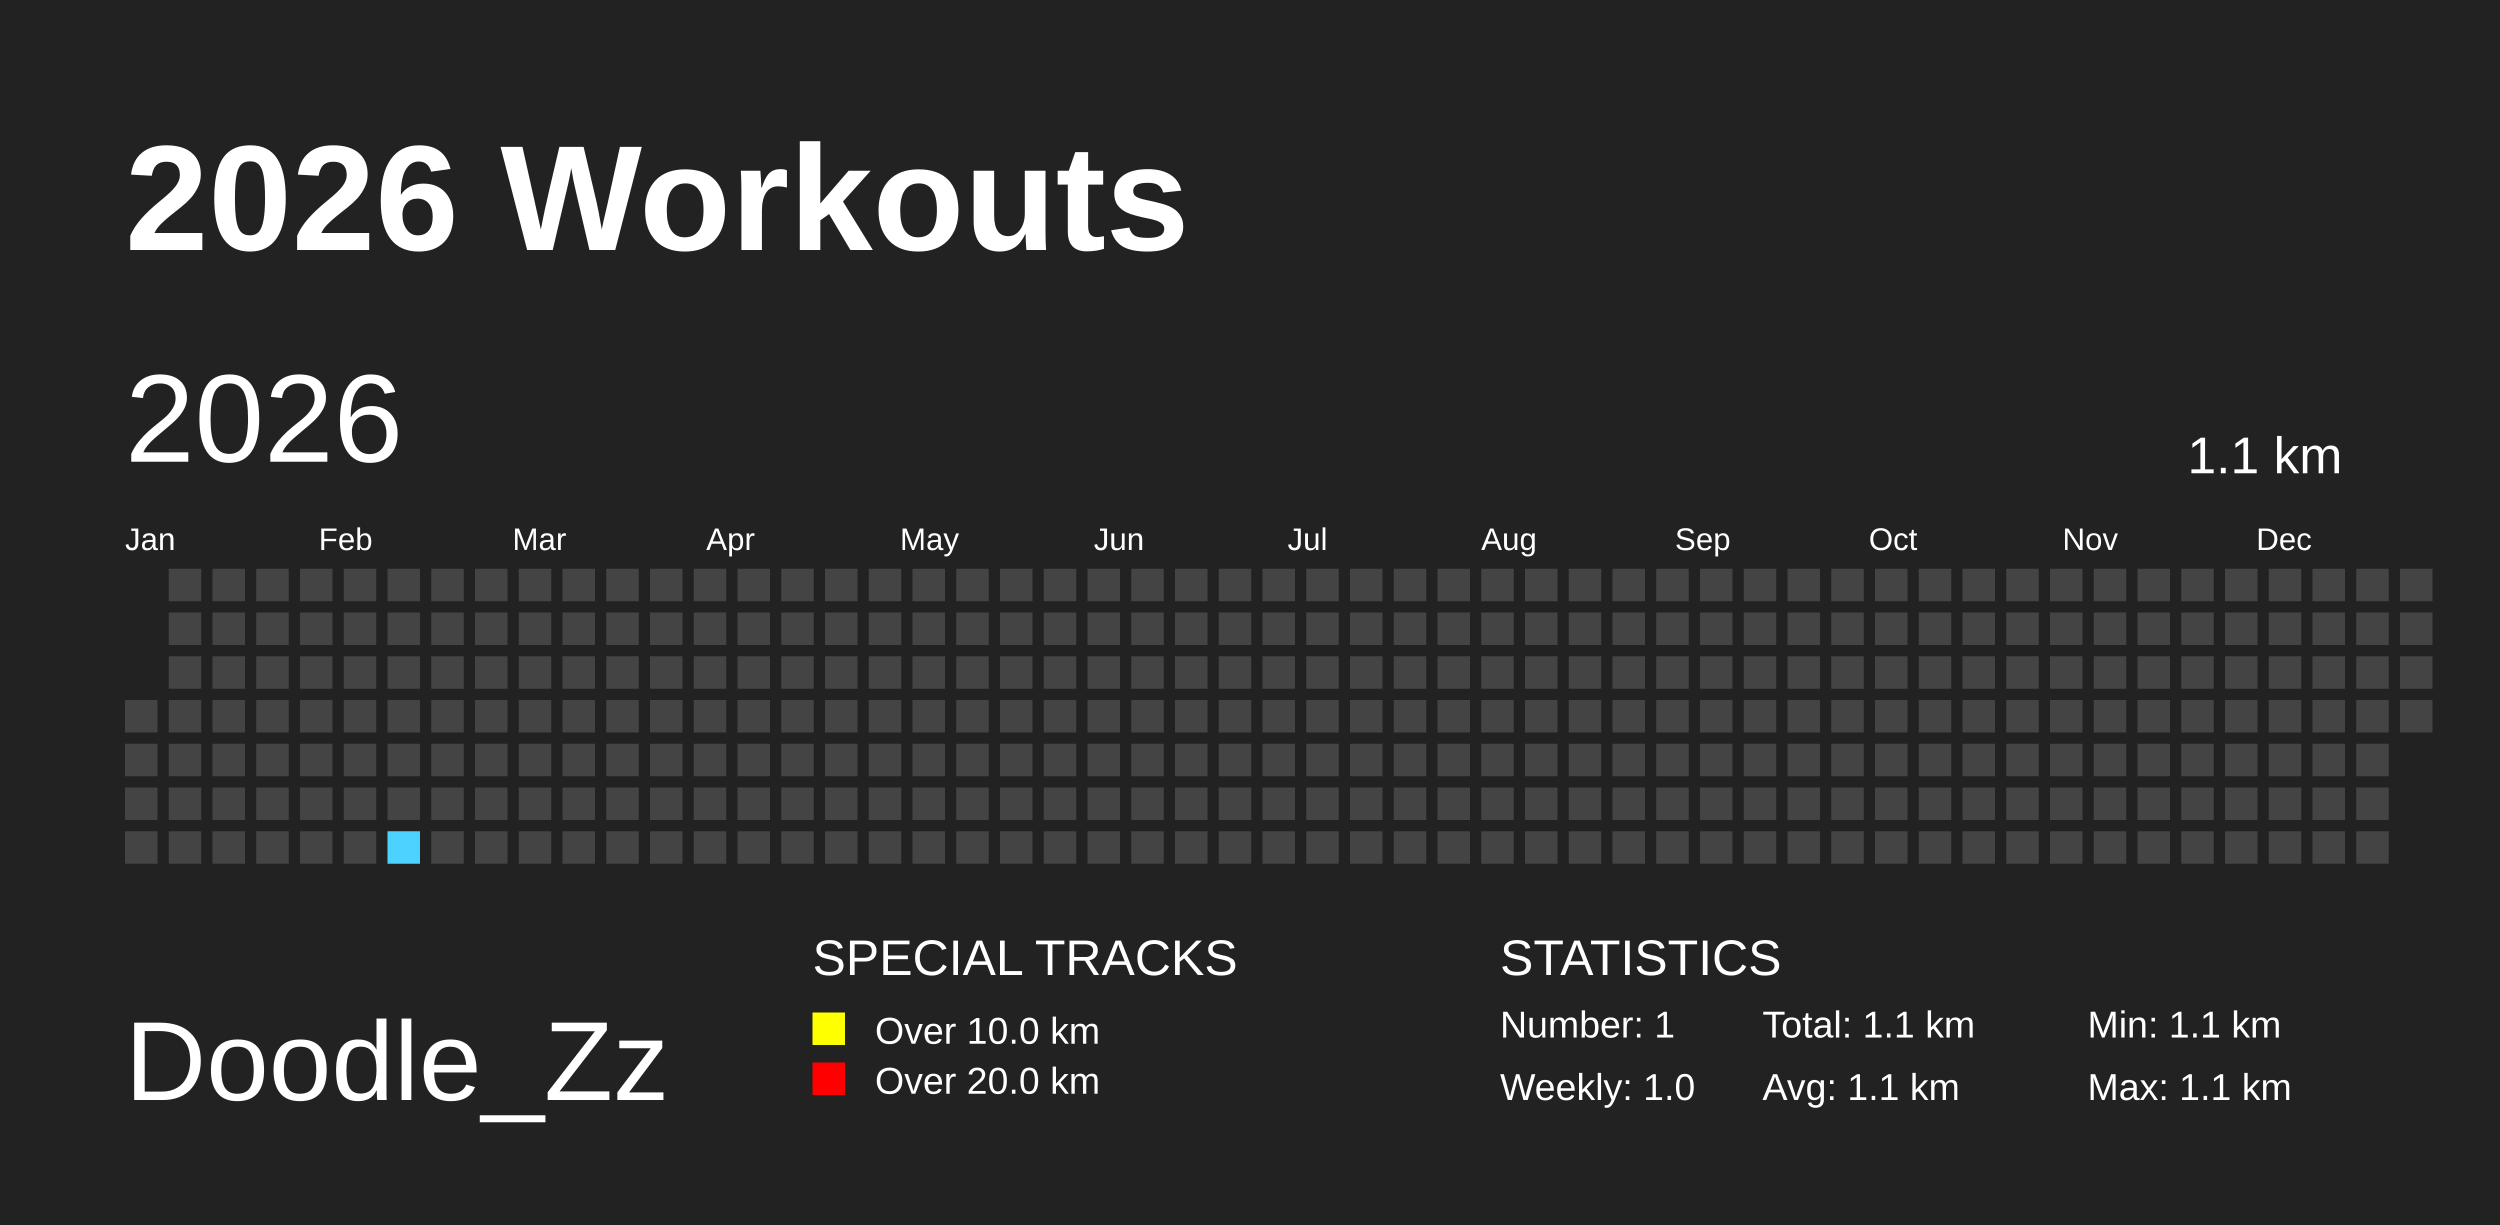
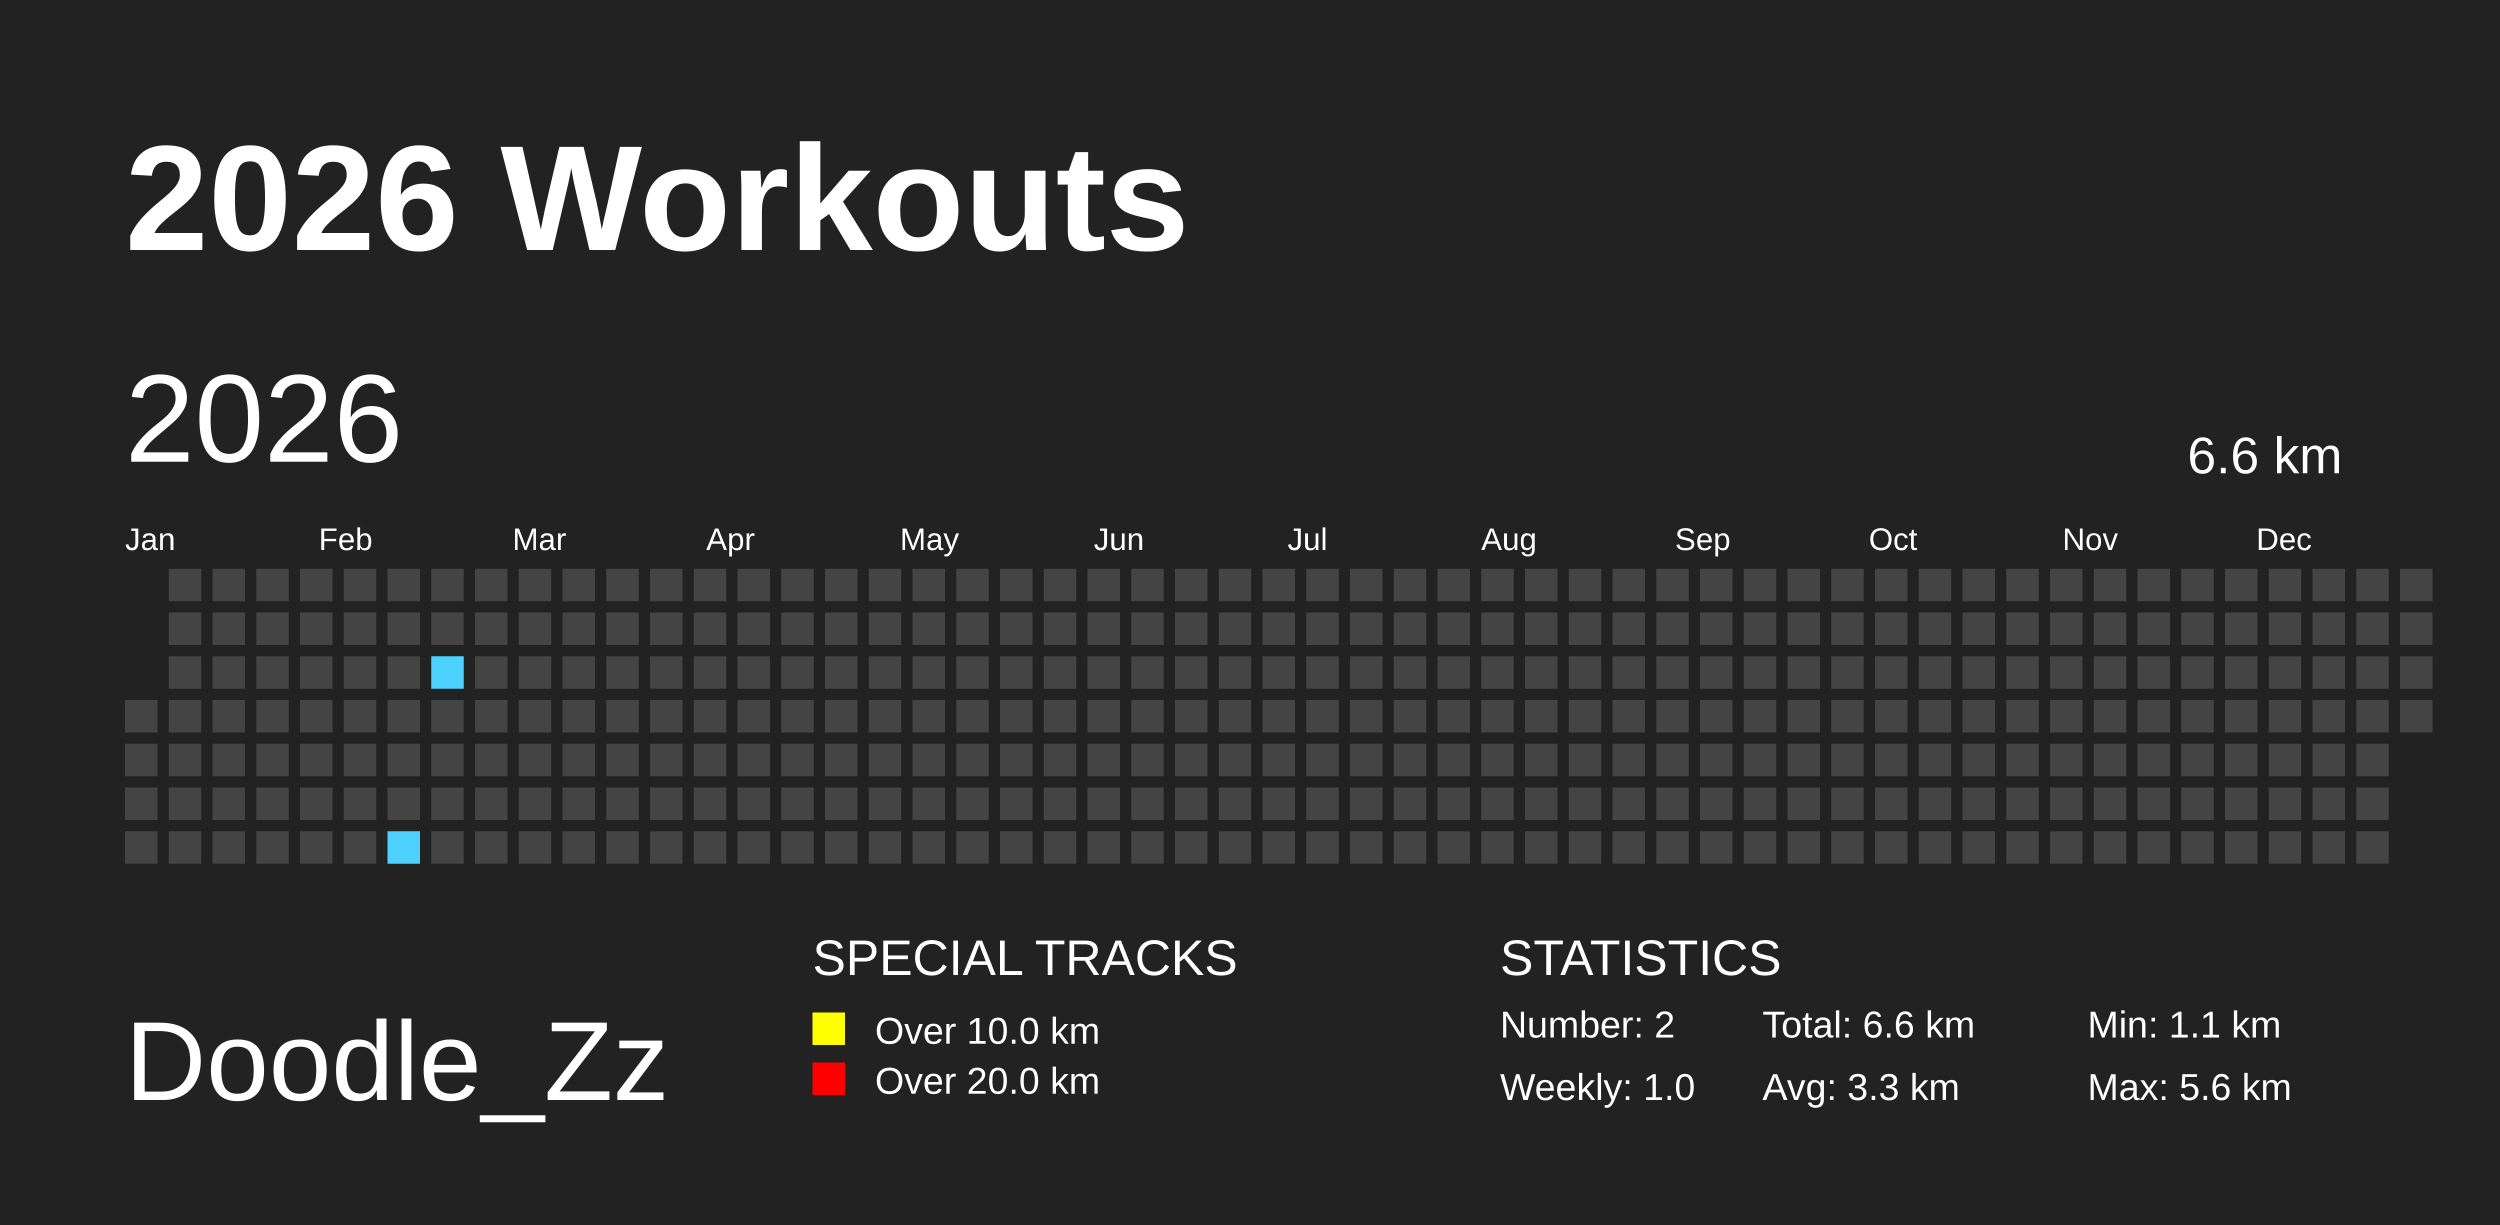
<svg xmlns="http://www.w3.org/2000/svg" baseProfile="full" height="98mm" version="1.1" viewBox="0,0,200,98" width="200mm">
  <defs />
  <rect fill="#222222" height="98" width="200" x="0" y="0" />
  <text fill="#FFFFFF" style="font-size:12px; font-family:Arial; font-weight:bold;" x="10" y="20">2026 Workouts</text>
  <text fill="#FFFFFF" style="font-size:9px; font-family:Arial" x="10" y="88">Doodle_Zz</text>
  <text fill="#FFFFFF" style="font-size:4px; font-family:Arial" x="65" y="78">SPECIAL TRACKS</text>
  <rect fill="yellow" height="2.6" width="2.6" x="65" y="81" />
  <text fill="#FFFFFF" style="font-size:3px; font-family:Arial" x="70" y="83.5">Over 10.0 km</text>
  <rect fill="red" height="2.6" width="2.6" x="65" y="85" />
  <text fill="#FFFFFF" style="font-size:3px; font-family:Arial" x="70" y="87.5">Over 20.0 km</text>
  <text fill="#FFFFFF" style="font-size:4px; font-family:Arial" x="120" y="78">STATISTICS</text>
-   <text fill="#FFFFFF" style="font-size:3px; font-family:Arial" x="120" y="83">Number: 1</text>
+   <text fill="#FFFFFF" style="font-size:3px; font-family:Arial" x="120" y="83">Number: 2</text>
  <text fill="#FFFFFF" style="font-size:3px; font-family:Arial" x="120" y="88">Weekly: 1.0</text>
-   <text fill="#FFFFFF" style="font-size:3px; font-family:Arial" x="141" y="83">Total: 1.1 km</text>
-   <text fill="#FFFFFF" style="font-size:3px; font-family:Arial" x="141" y="88">Avg: 1.1 km</text>
+   <text fill="#FFFFFF" style="font-size:3px; font-family:Arial" x="141" y="83">Total: 6.6 km</text>
+   <text fill="#FFFFFF" style="font-size:3px; font-family:Arial" x="141" y="88">Avg: 3.3 km</text>
  <text fill="#FFFFFF" style="font-size:3px; font-family:Arial" x="167" y="83">Min: 1.1 km</text>
-   <text fill="#FFFFFF" style="font-size:3px; font-family:Arial" x="167" y="88">Max: 1.1 km</text>
+   <text fill="#FFFFFF" style="font-size:3px; font-family:Arial" x="167" y="88">Max: 5.6 km</text>
  <text dominant-baseline="hanging" fill="#FFFFFF" style="font-size:10.0px; font-family:Arial;" x="10" y="30">2026</text>
-   <text dominant-baseline="hanging" fill="#FFFFFF" style="font-size:4.125px; font-family:Arial;" x="175" y="35">1.1 km</text>
+   <text dominant-baseline="hanging" fill="#FFFFFF" style="font-size:4.125px; font-family:Arial;" x="175" y="35">6.6 km</text>
  <text fill="#FFFFFF" style="font-size:2.5px; font-family:Arial" x="10.0" y="44">Jan</text>
  <text fill="#FFFFFF" style="font-size:2.5px; font-family:Arial" x="25.5" y="44">Feb</text>
  <text fill="#FFFFFF" style="font-size:2.5px; font-family:Arial" x="41.0" y="44">Mar</text>
  <text fill="#FFFFFF" style="font-size:2.5px; font-family:Arial" x="56.5" y="44">Apr</text>
  <text fill="#FFFFFF" style="font-size:2.5px; font-family:Arial" x="72.0" y="44">May</text>
  <text fill="#FFFFFF" style="font-size:2.5px; font-family:Arial" x="87.5" y="44">Jun</text>
  <text fill="#FFFFFF" style="font-size:2.5px; font-family:Arial" x="103.0" y="44">Jul</text>
  <text fill="#FFFFFF" style="font-size:2.5px; font-family:Arial" x="118.5" y="44">Aug</text>
  <text fill="#FFFFFF" style="font-size:2.5px; font-family:Arial" x="134.0" y="44">Sep</text>
  <text fill="#FFFFFF" style="font-size:2.5px; font-family:Arial" x="149.5" y="44">Oct</text>
  <text fill="#FFFFFF" style="font-size:2.5px; font-family:Arial" x="165.0" y="44">Nov</text>
  <text fill="#FFFFFF" style="font-size:2.5px; font-family:Arial" x="180.5" y="44">Dec</text>
  <rect fill="#444444" height="2.6" width="2.6" x="10.0" y="56.0" />
  <rect fill="#444444" height="2.6" width="2.6" x="10.0" y="59.5" />
  <rect fill="#444444" height="2.6" width="2.6" x="10.0" y="63.0" />
  <rect fill="#444444" height="2.6" width="2.6" x="10.0" y="66.5" />
  <rect fill="#444444" height="2.6" width="2.6" x="13.5" y="45.5" />
  <rect fill="#444444" height="2.6" width="2.6" x="13.5" y="49.0" />
  <rect fill="#444444" height="2.6" width="2.6" x="13.5" y="52.5" />
  <rect fill="#444444" height="2.6" width="2.6" x="13.5" y="56.0" />
  <rect fill="#444444" height="2.6" width="2.6" x="13.5" y="59.5" />
  <rect fill="#444444" height="2.6" width="2.6" x="13.5" y="63.0" />
  <rect fill="#444444" height="2.6" width="2.6" x="13.5" y="66.5" />
  <rect fill="#444444" height="2.6" width="2.6" x="17.0" y="45.5" />
  <rect fill="#444444" height="2.6" width="2.6" x="17.0" y="49.0" />
  <rect fill="#444444" height="2.6" width="2.6" x="17.0" y="52.5" />
  <rect fill="#444444" height="2.6" width="2.6" x="17.0" y="56.0" />
  <rect fill="#444444" height="2.6" width="2.6" x="17.0" y="59.5" />
  <rect fill="#444444" height="2.6" width="2.6" x="17.0" y="63.0" />
  <rect fill="#444444" height="2.6" width="2.6" x="17.0" y="66.5" />
  <rect fill="#444444" height="2.6" width="2.6" x="20.5" y="45.5" />
  <rect fill="#444444" height="2.6" width="2.6" x="20.5" y="49.0" />
  <rect fill="#444444" height="2.6" width="2.6" x="20.5" y="52.5" />
  <rect fill="#444444" height="2.6" width="2.6" x="20.5" y="56.0" />
  <rect fill="#444444" height="2.6" width="2.6" x="20.5" y="59.5" />
  <rect fill="#444444" height="2.6" width="2.6" x="20.5" y="63.0" />
  <rect fill="#444444" height="2.6" width="2.6" x="20.5" y="66.5" />
  <rect fill="#444444" height="2.6" width="2.6" x="24.0" y="45.5" />
  <rect fill="#444444" height="2.6" width="2.6" x="24.0" y="49.0" />
  <rect fill="#444444" height="2.6" width="2.6" x="24.0" y="52.5" />
  <rect fill="#444444" height="2.6" width="2.6" x="24.0" y="56.0" />
  <rect fill="#444444" height="2.6" width="2.6" x="24.0" y="59.5" />
  <rect fill="#444444" height="2.6" width="2.6" x="24.0" y="63.0" />
  <rect fill="#444444" height="2.6" width="2.6" x="24.0" y="66.5" />
  <rect fill="#444444" height="2.6" width="2.6" x="27.5" y="45.5" />
  <rect fill="#444444" height="2.6" width="2.6" x="27.5" y="49.0" />
  <rect fill="#444444" height="2.6" width="2.6" x="27.5" y="52.5" />
  <rect fill="#444444" height="2.6" width="2.6" x="27.5" y="56.0" />
  <rect fill="#444444" height="2.6" width="2.6" x="27.5" y="59.5" />
  <rect fill="#444444" height="2.6" width="2.6" x="27.5" y="63.0" />
  <rect fill="#444444" height="2.6" width="2.6" x="27.5" y="66.5" />
  <rect fill="#444444" height="2.6" width="2.6" x="31.0" y="45.5" />
  <rect fill="#444444" height="2.6" width="2.6" x="31.0" y="49.0" />
  <rect fill="#444444" height="2.6" width="2.6" x="31.0" y="52.5" />
  <rect fill="#444444" height="2.6" width="2.6" x="31.0" y="56.0" />
  <rect fill="#444444" height="2.6" width="2.6" x="31.0" y="59.5" />
  <rect fill="#444444" height="2.6" width="2.6" x="31.0" y="63.0" />
  <rect fill="#4DD2FF" height="2.6" width="2.6" x="31.0" y="66.5" />
  <rect fill="#444444" height="2.6" width="2.6" x="34.5" y="45.5" />
  <rect fill="#444444" height="2.6" width="2.6" x="34.5" y="49.0" />
-   <rect fill="#444444" height="2.6" width="2.6" x="34.5" y="52.5" />
+   <rect fill="#4DD2FF" height="2.6" width="2.6" x="34.5" y="52.5" />
  <rect fill="#444444" height="2.6" width="2.6" x="34.5" y="56.0" />
  <rect fill="#444444" height="2.6" width="2.6" x="34.5" y="59.5" />
  <rect fill="#444444" height="2.6" width="2.6" x="34.5" y="63.0" />
  <rect fill="#444444" height="2.6" width="2.6" x="34.5" y="66.5" />
  <rect fill="#444444" height="2.6" width="2.6" x="38.0" y="45.5" />
  <rect fill="#444444" height="2.6" width="2.6" x="38.0" y="49.0" />
  <rect fill="#444444" height="2.6" width="2.6" x="38.0" y="52.5" />
  <rect fill="#444444" height="2.6" width="2.6" x="38.0" y="56.0" />
  <rect fill="#444444" height="2.6" width="2.6" x="38.0" y="59.5" />
  <rect fill="#444444" height="2.6" width="2.6" x="38.0" y="63.0" />
  <rect fill="#444444" height="2.6" width="2.6" x="38.0" y="66.5" />
  <rect fill="#444444" height="2.6" width="2.6" x="41.5" y="45.5" />
  <rect fill="#444444" height="2.6" width="2.6" x="41.5" y="49.0" />
  <rect fill="#444444" height="2.6" width="2.6" x="41.5" y="52.5" />
  <rect fill="#444444" height="2.6" width="2.6" x="41.5" y="56.0" />
  <rect fill="#444444" height="2.6" width="2.6" x="41.5" y="59.5" />
  <rect fill="#444444" height="2.6" width="2.6" x="41.5" y="63.0" />
  <rect fill="#444444" height="2.6" width="2.6" x="41.5" y="66.5" />
  <rect fill="#444444" height="2.6" width="2.6" x="45.0" y="45.5" />
  <rect fill="#444444" height="2.6" width="2.6" x="45.0" y="49.0" />
  <rect fill="#444444" height="2.6" width="2.6" x="45.0" y="52.5" />
  <rect fill="#444444" height="2.6" width="2.6" x="45.0" y="56.0" />
  <rect fill="#444444" height="2.6" width="2.6" x="45.0" y="59.5" />
  <rect fill="#444444" height="2.6" width="2.6" x="45.0" y="63.0" />
  <rect fill="#444444" height="2.6" width="2.6" x="45.0" y="66.5" />
  <rect fill="#444444" height="2.6" width="2.6" x="48.5" y="45.5" />
  <rect fill="#444444" height="2.6" width="2.6" x="48.5" y="49.0" />
  <rect fill="#444444" height="2.6" width="2.6" x="48.5" y="52.5" />
  <rect fill="#444444" height="2.6" width="2.6" x="48.5" y="56.0" />
  <rect fill="#444444" height="2.6" width="2.6" x="48.5" y="59.5" />
  <rect fill="#444444" height="2.6" width="2.6" x="48.5" y="63.0" />
  <rect fill="#444444" height="2.6" width="2.6" x="48.5" y="66.5" />
  <rect fill="#444444" height="2.6" width="2.6" x="52.0" y="45.5" />
  <rect fill="#444444" height="2.6" width="2.6" x="52.0" y="49.0" />
  <rect fill="#444444" height="2.6" width="2.6" x="52.0" y="52.5" />
  <rect fill="#444444" height="2.6" width="2.6" x="52.0" y="56.0" />
  <rect fill="#444444" height="2.6" width="2.6" x="52.0" y="59.5" />
  <rect fill="#444444" height="2.6" width="2.6" x="52.0" y="63.0" />
  <rect fill="#444444" height="2.6" width="2.6" x="52.0" y="66.5" />
  <rect fill="#444444" height="2.6" width="2.6" x="55.5" y="45.5" />
  <rect fill="#444444" height="2.6" width="2.6" x="55.5" y="49.0" />
  <rect fill="#444444" height="2.6" width="2.6" x="55.5" y="52.5" />
  <rect fill="#444444" height="2.6" width="2.6" x="55.5" y="56.0" />
  <rect fill="#444444" height="2.6" width="2.6" x="55.5" y="59.5" />
  <rect fill="#444444" height="2.6" width="2.6" x="55.5" y="63.0" />
  <rect fill="#444444" height="2.6" width="2.6" x="55.5" y="66.5" />
  <rect fill="#444444" height="2.6" width="2.6" x="59.0" y="45.5" />
  <rect fill="#444444" height="2.6" width="2.6" x="59.0" y="49.0" />
  <rect fill="#444444" height="2.6" width="2.6" x="59.0" y="52.5" />
  <rect fill="#444444" height="2.6" width="2.6" x="59.0" y="56.0" />
  <rect fill="#444444" height="2.6" width="2.6" x="59.0" y="59.5" />
  <rect fill="#444444" height="2.6" width="2.6" x="59.0" y="63.0" />
  <rect fill="#444444" height="2.6" width="2.6" x="59.0" y="66.5" />
  <rect fill="#444444" height="2.6" width="2.6" x="62.5" y="45.5" />
  <rect fill="#444444" height="2.6" width="2.6" x="62.5" y="49.0" />
  <rect fill="#444444" height="2.6" width="2.6" x="62.5" y="52.5" />
  <rect fill="#444444" height="2.6" width="2.6" x="62.5" y="56.0" />
  <rect fill="#444444" height="2.6" width="2.6" x="62.5" y="59.5" />
  <rect fill="#444444" height="2.6" width="2.6" x="62.5" y="63.0" />
  <rect fill="#444444" height="2.6" width="2.6" x="62.5" y="66.5" />
  <rect fill="#444444" height="2.6" width="2.6" x="66.0" y="45.5" />
  <rect fill="#444444" height="2.6" width="2.6" x="66.0" y="49.0" />
  <rect fill="#444444" height="2.6" width="2.6" x="66.0" y="52.5" />
  <rect fill="#444444" height="2.6" width="2.6" x="66.0" y="56.0" />
  <rect fill="#444444" height="2.6" width="2.6" x="66.0" y="59.5" />
  <rect fill="#444444" height="2.6" width="2.6" x="66.0" y="63.0" />
  <rect fill="#444444" height="2.6" width="2.6" x="66.0" y="66.5" />
  <rect fill="#444444" height="2.6" width="2.6" x="69.5" y="45.5" />
  <rect fill="#444444" height="2.6" width="2.6" x="69.5" y="49.0" />
  <rect fill="#444444" height="2.6" width="2.6" x="69.5" y="52.5" />
  <rect fill="#444444" height="2.6" width="2.6" x="69.5" y="56.0" />
  <rect fill="#444444" height="2.6" width="2.6" x="69.5" y="59.5" />
  <rect fill="#444444" height="2.6" width="2.6" x="69.5" y="63.0" />
  <rect fill="#444444" height="2.6" width="2.6" x="69.5" y="66.5" />
  <rect fill="#444444" height="2.6" width="2.6" x="73.0" y="45.5" />
  <rect fill="#444444" height="2.6" width="2.6" x="73.0" y="49.0" />
  <rect fill="#444444" height="2.6" width="2.6" x="73.0" y="52.5" />
  <rect fill="#444444" height="2.6" width="2.6" x="73.0" y="56.0" />
  <rect fill="#444444" height="2.6" width="2.6" x="73.0" y="59.5" />
  <rect fill="#444444" height="2.6" width="2.6" x="73.0" y="63.0" />
  <rect fill="#444444" height="2.6" width="2.6" x="73.0" y="66.5" />
  <rect fill="#444444" height="2.6" width="2.6" x="76.5" y="45.5" />
  <rect fill="#444444" height="2.6" width="2.6" x="76.5" y="49.0" />
  <rect fill="#444444" height="2.6" width="2.6" x="76.5" y="52.5" />
  <rect fill="#444444" height="2.6" width="2.6" x="76.5" y="56.0" />
  <rect fill="#444444" height="2.6" width="2.6" x="76.5" y="59.5" />
  <rect fill="#444444" height="2.6" width="2.6" x="76.5" y="63.0" />
  <rect fill="#444444" height="2.6" width="2.6" x="76.5" y="66.5" />
  <rect fill="#444444" height="2.6" width="2.6" x="80.0" y="45.5" />
  <rect fill="#444444" height="2.6" width="2.6" x="80.0" y="49.0" />
  <rect fill="#444444" height="2.6" width="2.6" x="80.0" y="52.5" />
  <rect fill="#444444" height="2.6" width="2.6" x="80.0" y="56.0" />
  <rect fill="#444444" height="2.6" width="2.6" x="80.0" y="59.5" />
  <rect fill="#444444" height="2.6" width="2.6" x="80.0" y="63.0" />
  <rect fill="#444444" height="2.6" width="2.6" x="80.0" y="66.5" />
  <rect fill="#444444" height="2.6" width="2.6" x="83.5" y="45.5" />
  <rect fill="#444444" height="2.6" width="2.6" x="83.5" y="49.0" />
  <rect fill="#444444" height="2.6" width="2.6" x="83.5" y="52.5" />
  <rect fill="#444444" height="2.6" width="2.6" x="83.5" y="56.0" />
  <rect fill="#444444" height="2.6" width="2.6" x="83.5" y="59.5" />
  <rect fill="#444444" height="2.6" width="2.6" x="83.5" y="63.0" />
  <rect fill="#444444" height="2.6" width="2.6" x="83.5" y="66.5" />
  <rect fill="#444444" height="2.6" width="2.6" x="87.0" y="45.5" />
  <rect fill="#444444" height="2.6" width="2.6" x="87.0" y="49.0" />
  <rect fill="#444444" height="2.6" width="2.6" x="87.0" y="52.5" />
  <rect fill="#444444" height="2.6" width="2.6" x="87.0" y="56.0" />
  <rect fill="#444444" height="2.6" width="2.6" x="87.0" y="59.5" />
  <rect fill="#444444" height="2.6" width="2.6" x="87.0" y="63.0" />
  <rect fill="#444444" height="2.6" width="2.6" x="87.0" y="66.5" />
  <rect fill="#444444" height="2.6" width="2.6" x="90.5" y="45.5" />
  <rect fill="#444444" height="2.6" width="2.6" x="90.5" y="49.0" />
  <rect fill="#444444" height="2.6" width="2.6" x="90.5" y="52.5" />
  <rect fill="#444444" height="2.6" width="2.6" x="90.5" y="56.0" />
  <rect fill="#444444" height="2.6" width="2.6" x="90.5" y="59.5" />
  <rect fill="#444444" height="2.6" width="2.6" x="90.5" y="63.0" />
  <rect fill="#444444" height="2.6" width="2.6" x="90.5" y="66.5" />
  <rect fill="#444444" height="2.6" width="2.6" x="94.0" y="45.5" />
  <rect fill="#444444" height="2.6" width="2.6" x="94.0" y="49.0" />
  <rect fill="#444444" height="2.6" width="2.6" x="94.0" y="52.5" />
  <rect fill="#444444" height="2.6" width="2.6" x="94.0" y="56.0" />
  <rect fill="#444444" height="2.6" width="2.6" x="94.0" y="59.5" />
  <rect fill="#444444" height="2.6" width="2.6" x="94.0" y="63.0" />
  <rect fill="#444444" height="2.6" width="2.6" x="94.0" y="66.5" />
  <rect fill="#444444" height="2.6" width="2.6" x="97.5" y="45.5" />
  <rect fill="#444444" height="2.6" width="2.6" x="97.5" y="49.0" />
  <rect fill="#444444" height="2.6" width="2.6" x="97.5" y="52.5" />
  <rect fill="#444444" height="2.6" width="2.6" x="97.5" y="56.0" />
  <rect fill="#444444" height="2.6" width="2.6" x="97.5" y="59.5" />
  <rect fill="#444444" height="2.6" width="2.6" x="97.5" y="63.0" />
  <rect fill="#444444" height="2.6" width="2.6" x="97.5" y="66.5" />
  <rect fill="#444444" height="2.6" width="2.6" x="101.0" y="45.5" />
  <rect fill="#444444" height="2.6" width="2.6" x="101.0" y="49.0" />
  <rect fill="#444444" height="2.6" width="2.6" x="101.0" y="52.5" />
  <rect fill="#444444" height="2.6" width="2.6" x="101.0" y="56.0" />
  <rect fill="#444444" height="2.6" width="2.6" x="101.0" y="59.5" />
  <rect fill="#444444" height="2.6" width="2.6" x="101.0" y="63.0" />
  <rect fill="#444444" height="2.6" width="2.6" x="101.0" y="66.5" />
  <rect fill="#444444" height="2.6" width="2.6" x="104.5" y="45.5" />
  <rect fill="#444444" height="2.6" width="2.6" x="104.5" y="49.0" />
  <rect fill="#444444" height="2.6" width="2.6" x="104.5" y="52.5" />
  <rect fill="#444444" height="2.6" width="2.6" x="104.5" y="56.0" />
  <rect fill="#444444" height="2.6" width="2.6" x="104.5" y="59.5" />
  <rect fill="#444444" height="2.6" width="2.6" x="104.5" y="63.0" />
  <rect fill="#444444" height="2.6" width="2.6" x="104.5" y="66.5" />
  <rect fill="#444444" height="2.6" width="2.6" x="108.0" y="45.5" />
  <rect fill="#444444" height="2.6" width="2.6" x="108.0" y="49.0" />
  <rect fill="#444444" height="2.6" width="2.6" x="108.0" y="52.5" />
  <rect fill="#444444" height="2.6" width="2.6" x="108.0" y="56.0" />
  <rect fill="#444444" height="2.6" width="2.6" x="108.0" y="59.5" />
  <rect fill="#444444" height="2.6" width="2.6" x="108.0" y="63.0" />
  <rect fill="#444444" height="2.6" width="2.6" x="108.0" y="66.5" />
  <rect fill="#444444" height="2.6" width="2.6" x="111.5" y="45.5" />
  <rect fill="#444444" height="2.6" width="2.6" x="111.5" y="49.0" />
  <rect fill="#444444" height="2.6" width="2.6" x="111.5" y="52.5" />
  <rect fill="#444444" height="2.6" width="2.6" x="111.5" y="56.0" />
  <rect fill="#444444" height="2.6" width="2.6" x="111.5" y="59.5" />
  <rect fill="#444444" height="2.6" width="2.6" x="111.5" y="63.0" />
  <rect fill="#444444" height="2.6" width="2.6" x="111.5" y="66.5" />
  <rect fill="#444444" height="2.6" width="2.6" x="115.0" y="45.5" />
  <rect fill="#444444" height="2.6" width="2.6" x="115.0" y="49.0" />
  <rect fill="#444444" height="2.6" width="2.6" x="115.0" y="52.5" />
  <rect fill="#444444" height="2.6" width="2.6" x="115.0" y="56.0" />
  <rect fill="#444444" height="2.6" width="2.6" x="115.0" y="59.5" />
  <rect fill="#444444" height="2.6" width="2.6" x="115.0" y="63.0" />
  <rect fill="#444444" height="2.6" width="2.6" x="115.0" y="66.5" />
  <rect fill="#444444" height="2.6" width="2.6" x="118.5" y="45.5" />
  <rect fill="#444444" height="2.6" width="2.6" x="118.5" y="49.0" />
  <rect fill="#444444" height="2.6" width="2.6" x="118.5" y="52.5" />
  <rect fill="#444444" height="2.6" width="2.6" x="118.5" y="56.0" />
  <rect fill="#444444" height="2.6" width="2.6" x="118.5" y="59.5" />
  <rect fill="#444444" height="2.6" width="2.6" x="118.5" y="63.0" />
  <rect fill="#444444" height="2.6" width="2.6" x="118.5" y="66.5" />
  <rect fill="#444444" height="2.6" width="2.6" x="122.0" y="45.5" />
  <rect fill="#444444" height="2.6" width="2.6" x="122.0" y="49.0" />
  <rect fill="#444444" height="2.6" width="2.6" x="122.0" y="52.5" />
  <rect fill="#444444" height="2.6" width="2.6" x="122.0" y="56.0" />
  <rect fill="#444444" height="2.6" width="2.6" x="122.0" y="59.5" />
  <rect fill="#444444" height="2.6" width="2.6" x="122.0" y="63.0" />
  <rect fill="#444444" height="2.6" width="2.6" x="122.0" y="66.5" />
  <rect fill="#444444" height="2.6" width="2.6" x="125.5" y="45.5" />
  <rect fill="#444444" height="2.6" width="2.6" x="125.5" y="49.0" />
  <rect fill="#444444" height="2.6" width="2.6" x="125.5" y="52.5" />
  <rect fill="#444444" height="2.6" width="2.6" x="125.5" y="56.0" />
  <rect fill="#444444" height="2.6" width="2.6" x="125.5" y="59.5" />
  <rect fill="#444444" height="2.6" width="2.6" x="125.5" y="63.0" />
  <rect fill="#444444" height="2.6" width="2.6" x="125.5" y="66.5" />
  <rect fill="#444444" height="2.6" width="2.6" x="129.0" y="45.5" />
  <rect fill="#444444" height="2.6" width="2.6" x="129.0" y="49.0" />
  <rect fill="#444444" height="2.6" width="2.6" x="129.0" y="52.5" />
  <rect fill="#444444" height="2.6" width="2.6" x="129.0" y="56.0" />
  <rect fill="#444444" height="2.6" width="2.6" x="129.0" y="59.5" />
  <rect fill="#444444" height="2.6" width="2.6" x="129.0" y="63.0" />
  <rect fill="#444444" height="2.6" width="2.6" x="129.0" y="66.5" />
  <rect fill="#444444" height="2.6" width="2.6" x="132.5" y="45.5" />
  <rect fill="#444444" height="2.6" width="2.6" x="132.5" y="49.0" />
  <rect fill="#444444" height="2.6" width="2.6" x="132.5" y="52.5" />
  <rect fill="#444444" height="2.6" width="2.6" x="132.5" y="56.0" />
  <rect fill="#444444" height="2.6" width="2.6" x="132.5" y="59.5" />
  <rect fill="#444444" height="2.6" width="2.6" x="132.5" y="63.0" />
  <rect fill="#444444" height="2.6" width="2.6" x="132.5" y="66.5" />
  <rect fill="#444444" height="2.6" width="2.6" x="136.0" y="45.5" />
  <rect fill="#444444" height="2.6" width="2.6" x="136.0" y="49.0" />
  <rect fill="#444444" height="2.6" width="2.6" x="136.0" y="52.5" />
  <rect fill="#444444" height="2.6" width="2.6" x="136.0" y="56.0" />
  <rect fill="#444444" height="2.6" width="2.6" x="136.0" y="59.5" />
  <rect fill="#444444" height="2.6" width="2.6" x="136.0" y="63.0" />
  <rect fill="#444444" height="2.6" width="2.6" x="136.0" y="66.5" />
  <rect fill="#444444" height="2.6" width="2.6" x="139.5" y="45.5" />
  <rect fill="#444444" height="2.6" width="2.6" x="139.5" y="49.0" />
  <rect fill="#444444" height="2.6" width="2.6" x="139.5" y="52.5" />
  <rect fill="#444444" height="2.6" width="2.6" x="139.5" y="56.0" />
  <rect fill="#444444" height="2.6" width="2.6" x="139.5" y="59.5" />
  <rect fill="#444444" height="2.6" width="2.6" x="139.5" y="63.0" />
  <rect fill="#444444" height="2.6" width="2.6" x="139.5" y="66.5" />
  <rect fill="#444444" height="2.6" width="2.6" x="143.0" y="45.5" />
  <rect fill="#444444" height="2.6" width="2.6" x="143.0" y="49.0" />
  <rect fill="#444444" height="2.6" width="2.6" x="143.0" y="52.5" />
  <rect fill="#444444" height="2.6" width="2.6" x="143.0" y="56.0" />
  <rect fill="#444444" height="2.6" width="2.6" x="143.0" y="59.5" />
  <rect fill="#444444" height="2.6" width="2.6" x="143.0" y="63.0" />
  <rect fill="#444444" height="2.6" width="2.6" x="143.0" y="66.5" />
  <rect fill="#444444" height="2.6" width="2.6" x="146.5" y="45.5" />
  <rect fill="#444444" height="2.6" width="2.6" x="146.5" y="49.0" />
  <rect fill="#444444" height="2.6" width="2.6" x="146.5" y="52.5" />
  <rect fill="#444444" height="2.6" width="2.6" x="146.5" y="56.0" />
  <rect fill="#444444" height="2.6" width="2.6" x="146.5" y="59.5" />
  <rect fill="#444444" height="2.6" width="2.6" x="146.5" y="63.0" />
  <rect fill="#444444" height="2.6" width="2.6" x="146.5" y="66.5" />
  <rect fill="#444444" height="2.6" width="2.6" x="150.0" y="45.5" />
  <rect fill="#444444" height="2.6" width="2.6" x="150.0" y="49.0" />
  <rect fill="#444444" height="2.6" width="2.6" x="150.0" y="52.5" />
  <rect fill="#444444" height="2.6" width="2.6" x="150.0" y="56.0" />
  <rect fill="#444444" height="2.6" width="2.6" x="150.0" y="59.5" />
  <rect fill="#444444" height="2.6" width="2.6" x="150.0" y="63.0" />
  <rect fill="#444444" height="2.6" width="2.6" x="150.0" y="66.5" />
  <rect fill="#444444" height="2.6" width="2.6" x="153.5" y="45.5" />
  <rect fill="#444444" height="2.6" width="2.6" x="153.5" y="49.0" />
  <rect fill="#444444" height="2.6" width="2.6" x="153.5" y="52.5" />
  <rect fill="#444444" height="2.6" width="2.6" x="153.5" y="56.0" />
  <rect fill="#444444" height="2.6" width="2.6" x="153.5" y="59.5" />
  <rect fill="#444444" height="2.6" width="2.6" x="153.5" y="63.0" />
  <rect fill="#444444" height="2.6" width="2.6" x="153.5" y="66.5" />
  <rect fill="#444444" height="2.6" width="2.6" x="157.0" y="45.5" />
  <rect fill="#444444" height="2.6" width="2.6" x="157.0" y="49.0" />
  <rect fill="#444444" height="2.6" width="2.6" x="157.0" y="52.5" />
  <rect fill="#444444" height="2.6" width="2.6" x="157.0" y="56.0" />
  <rect fill="#444444" height="2.6" width="2.6" x="157.0" y="59.5" />
  <rect fill="#444444" height="2.6" width="2.6" x="157.0" y="63.0" />
  <rect fill="#444444" height="2.6" width="2.6" x="157.0" y="66.5" />
  <rect fill="#444444" height="2.6" width="2.6" x="160.5" y="45.5" />
  <rect fill="#444444" height="2.6" width="2.6" x="160.5" y="49.0" />
  <rect fill="#444444" height="2.6" width="2.6" x="160.5" y="52.5" />
  <rect fill="#444444" height="2.6" width="2.6" x="160.5" y="56.0" />
  <rect fill="#444444" height="2.6" width="2.6" x="160.5" y="59.5" />
  <rect fill="#444444" height="2.6" width="2.6" x="160.5" y="63.0" />
  <rect fill="#444444" height="2.6" width="2.6" x="160.5" y="66.5" />
  <rect fill="#444444" height="2.6" width="2.6" x="164.0" y="45.5" />
  <rect fill="#444444" height="2.6" width="2.6" x="164.0" y="49.0" />
  <rect fill="#444444" height="2.6" width="2.6" x="164.0" y="52.5" />
  <rect fill="#444444" height="2.6" width="2.6" x="164.0" y="56.0" />
  <rect fill="#444444" height="2.6" width="2.6" x="164.0" y="59.5" />
  <rect fill="#444444" height="2.6" width="2.6" x="164.0" y="63.0" />
  <rect fill="#444444" height="2.6" width="2.6" x="164.0" y="66.5" />
  <rect fill="#444444" height="2.6" width="2.6" x="167.5" y="45.5" />
  <rect fill="#444444" height="2.6" width="2.6" x="167.5" y="49.0" />
  <rect fill="#444444" height="2.6" width="2.6" x="167.5" y="52.5" />
  <rect fill="#444444" height="2.6" width="2.6" x="167.5" y="56.0" />
  <rect fill="#444444" height="2.6" width="2.6" x="167.5" y="59.5" />
  <rect fill="#444444" height="2.6" width="2.6" x="167.5" y="63.0" />
  <rect fill="#444444" height="2.6" width="2.6" x="167.5" y="66.5" />
  <rect fill="#444444" height="2.6" width="2.6" x="171.0" y="45.5" />
  <rect fill="#444444" height="2.6" width="2.6" x="171.0" y="49.0" />
  <rect fill="#444444" height="2.6" width="2.6" x="171.0" y="52.5" />
  <rect fill="#444444" height="2.6" width="2.6" x="171.0" y="56.0" />
  <rect fill="#444444" height="2.6" width="2.6" x="171.0" y="59.5" />
  <rect fill="#444444" height="2.6" width="2.6" x="171.0" y="63.0" />
  <rect fill="#444444" height="2.6" width="2.6" x="171.0" y="66.5" />
  <rect fill="#444444" height="2.6" width="2.6" x="174.5" y="45.5" />
  <rect fill="#444444" height="2.6" width="2.6" x="174.5" y="49.0" />
  <rect fill="#444444" height="2.6" width="2.6" x="174.5" y="52.5" />
  <rect fill="#444444" height="2.6" width="2.6" x="174.5" y="56.0" />
  <rect fill="#444444" height="2.6" width="2.6" x="174.5" y="59.5" />
  <rect fill="#444444" height="2.6" width="2.6" x="174.5" y="63.0" />
  <rect fill="#444444" height="2.6" width="2.6" x="174.5" y="66.5" />
  <rect fill="#444444" height="2.6" width="2.6" x="178.0" y="45.5" />
  <rect fill="#444444" height="2.6" width="2.6" x="178.0" y="49.0" />
  <rect fill="#444444" height="2.6" width="2.6" x="178.0" y="52.5" />
  <rect fill="#444444" height="2.6" width="2.6" x="178.0" y="56.0" />
  <rect fill="#444444" height="2.6" width="2.6" x="178.0" y="59.5" />
  <rect fill="#444444" height="2.6" width="2.6" x="178.0" y="63.0" />
  <rect fill="#444444" height="2.6" width="2.6" x="178.0" y="66.5" />
  <rect fill="#444444" height="2.6" width="2.6" x="181.5" y="45.5" />
  <rect fill="#444444" height="2.6" width="2.6" x="181.5" y="49.0" />
  <rect fill="#444444" height="2.6" width="2.6" x="181.5" y="52.5" />
  <rect fill="#444444" height="2.6" width="2.6" x="181.5" y="56.0" />
  <rect fill="#444444" height="2.6" width="2.6" x="181.5" y="59.5" />
  <rect fill="#444444" height="2.6" width="2.6" x="181.5" y="63.0" />
  <rect fill="#444444" height="2.6" width="2.6" x="181.5" y="66.5" />
  <rect fill="#444444" height="2.6" width="2.6" x="185.0" y="45.5" />
  <rect fill="#444444" height="2.6" width="2.6" x="185.0" y="49.0" />
  <rect fill="#444444" height="2.6" width="2.6" x="185.0" y="52.5" />
  <rect fill="#444444" height="2.6" width="2.6" x="185.0" y="56.0" />
  <rect fill="#444444" height="2.6" width="2.6" x="185.0" y="59.5" />
  <rect fill="#444444" height="2.6" width="2.6" x="185.0" y="63.0" />
  <rect fill="#444444" height="2.6" width="2.6" x="185.0" y="66.5" />
  <rect fill="#444444" height="2.6" width="2.6" x="188.5" y="45.5" />
  <rect fill="#444444" height="2.6" width="2.6" x="188.5" y="49.0" />
  <rect fill="#444444" height="2.6" width="2.6" x="188.5" y="52.5" />
  <rect fill="#444444" height="2.6" width="2.6" x="188.5" y="56.0" />
  <rect fill="#444444" height="2.6" width="2.6" x="188.5" y="59.5" />
  <rect fill="#444444" height="2.6" width="2.6" x="188.5" y="63.0" />
  <rect fill="#444444" height="2.6" width="2.6" x="188.5" y="66.5" />
  <rect fill="#444444" height="2.6" width="2.6" x="192.0" y="45.5" />
  <rect fill="#444444" height="2.6" width="2.6" x="192.0" y="49.0" />
  <rect fill="#444444" height="2.6" width="2.6" x="192.0" y="52.5" />
  <rect fill="#444444" height="2.6" width="2.6" x="192.0" y="56.0" />
</svg>
